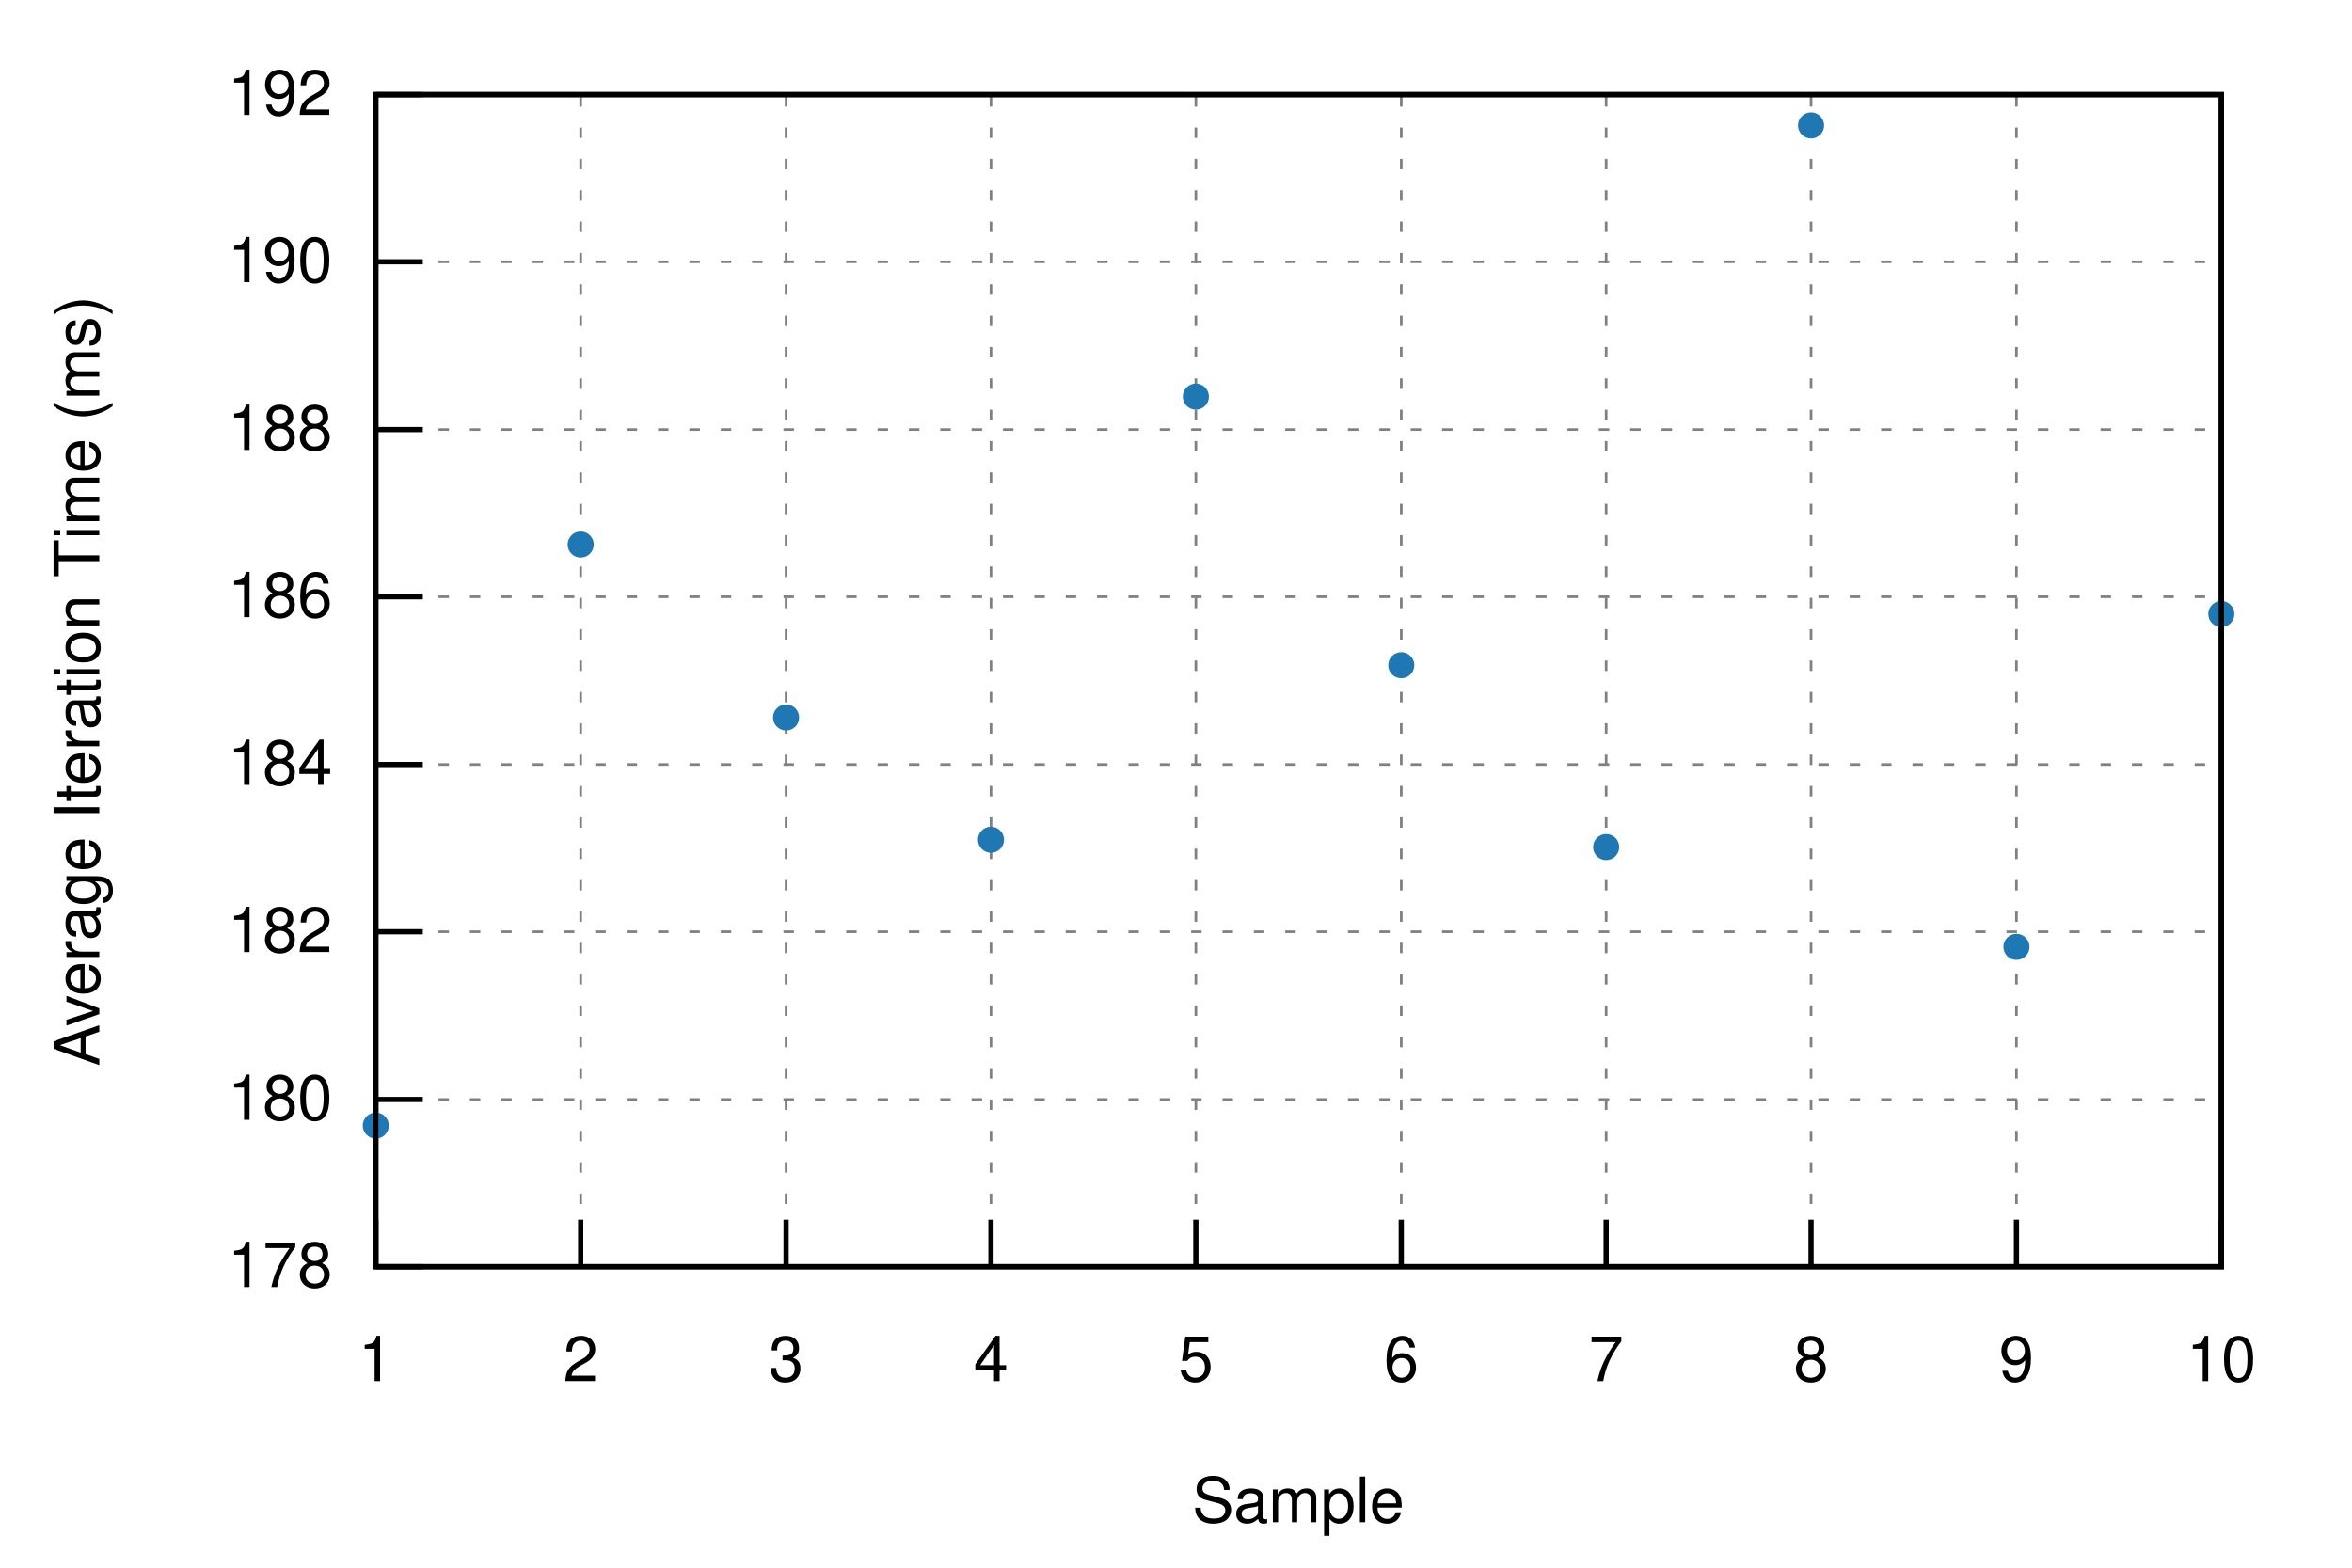
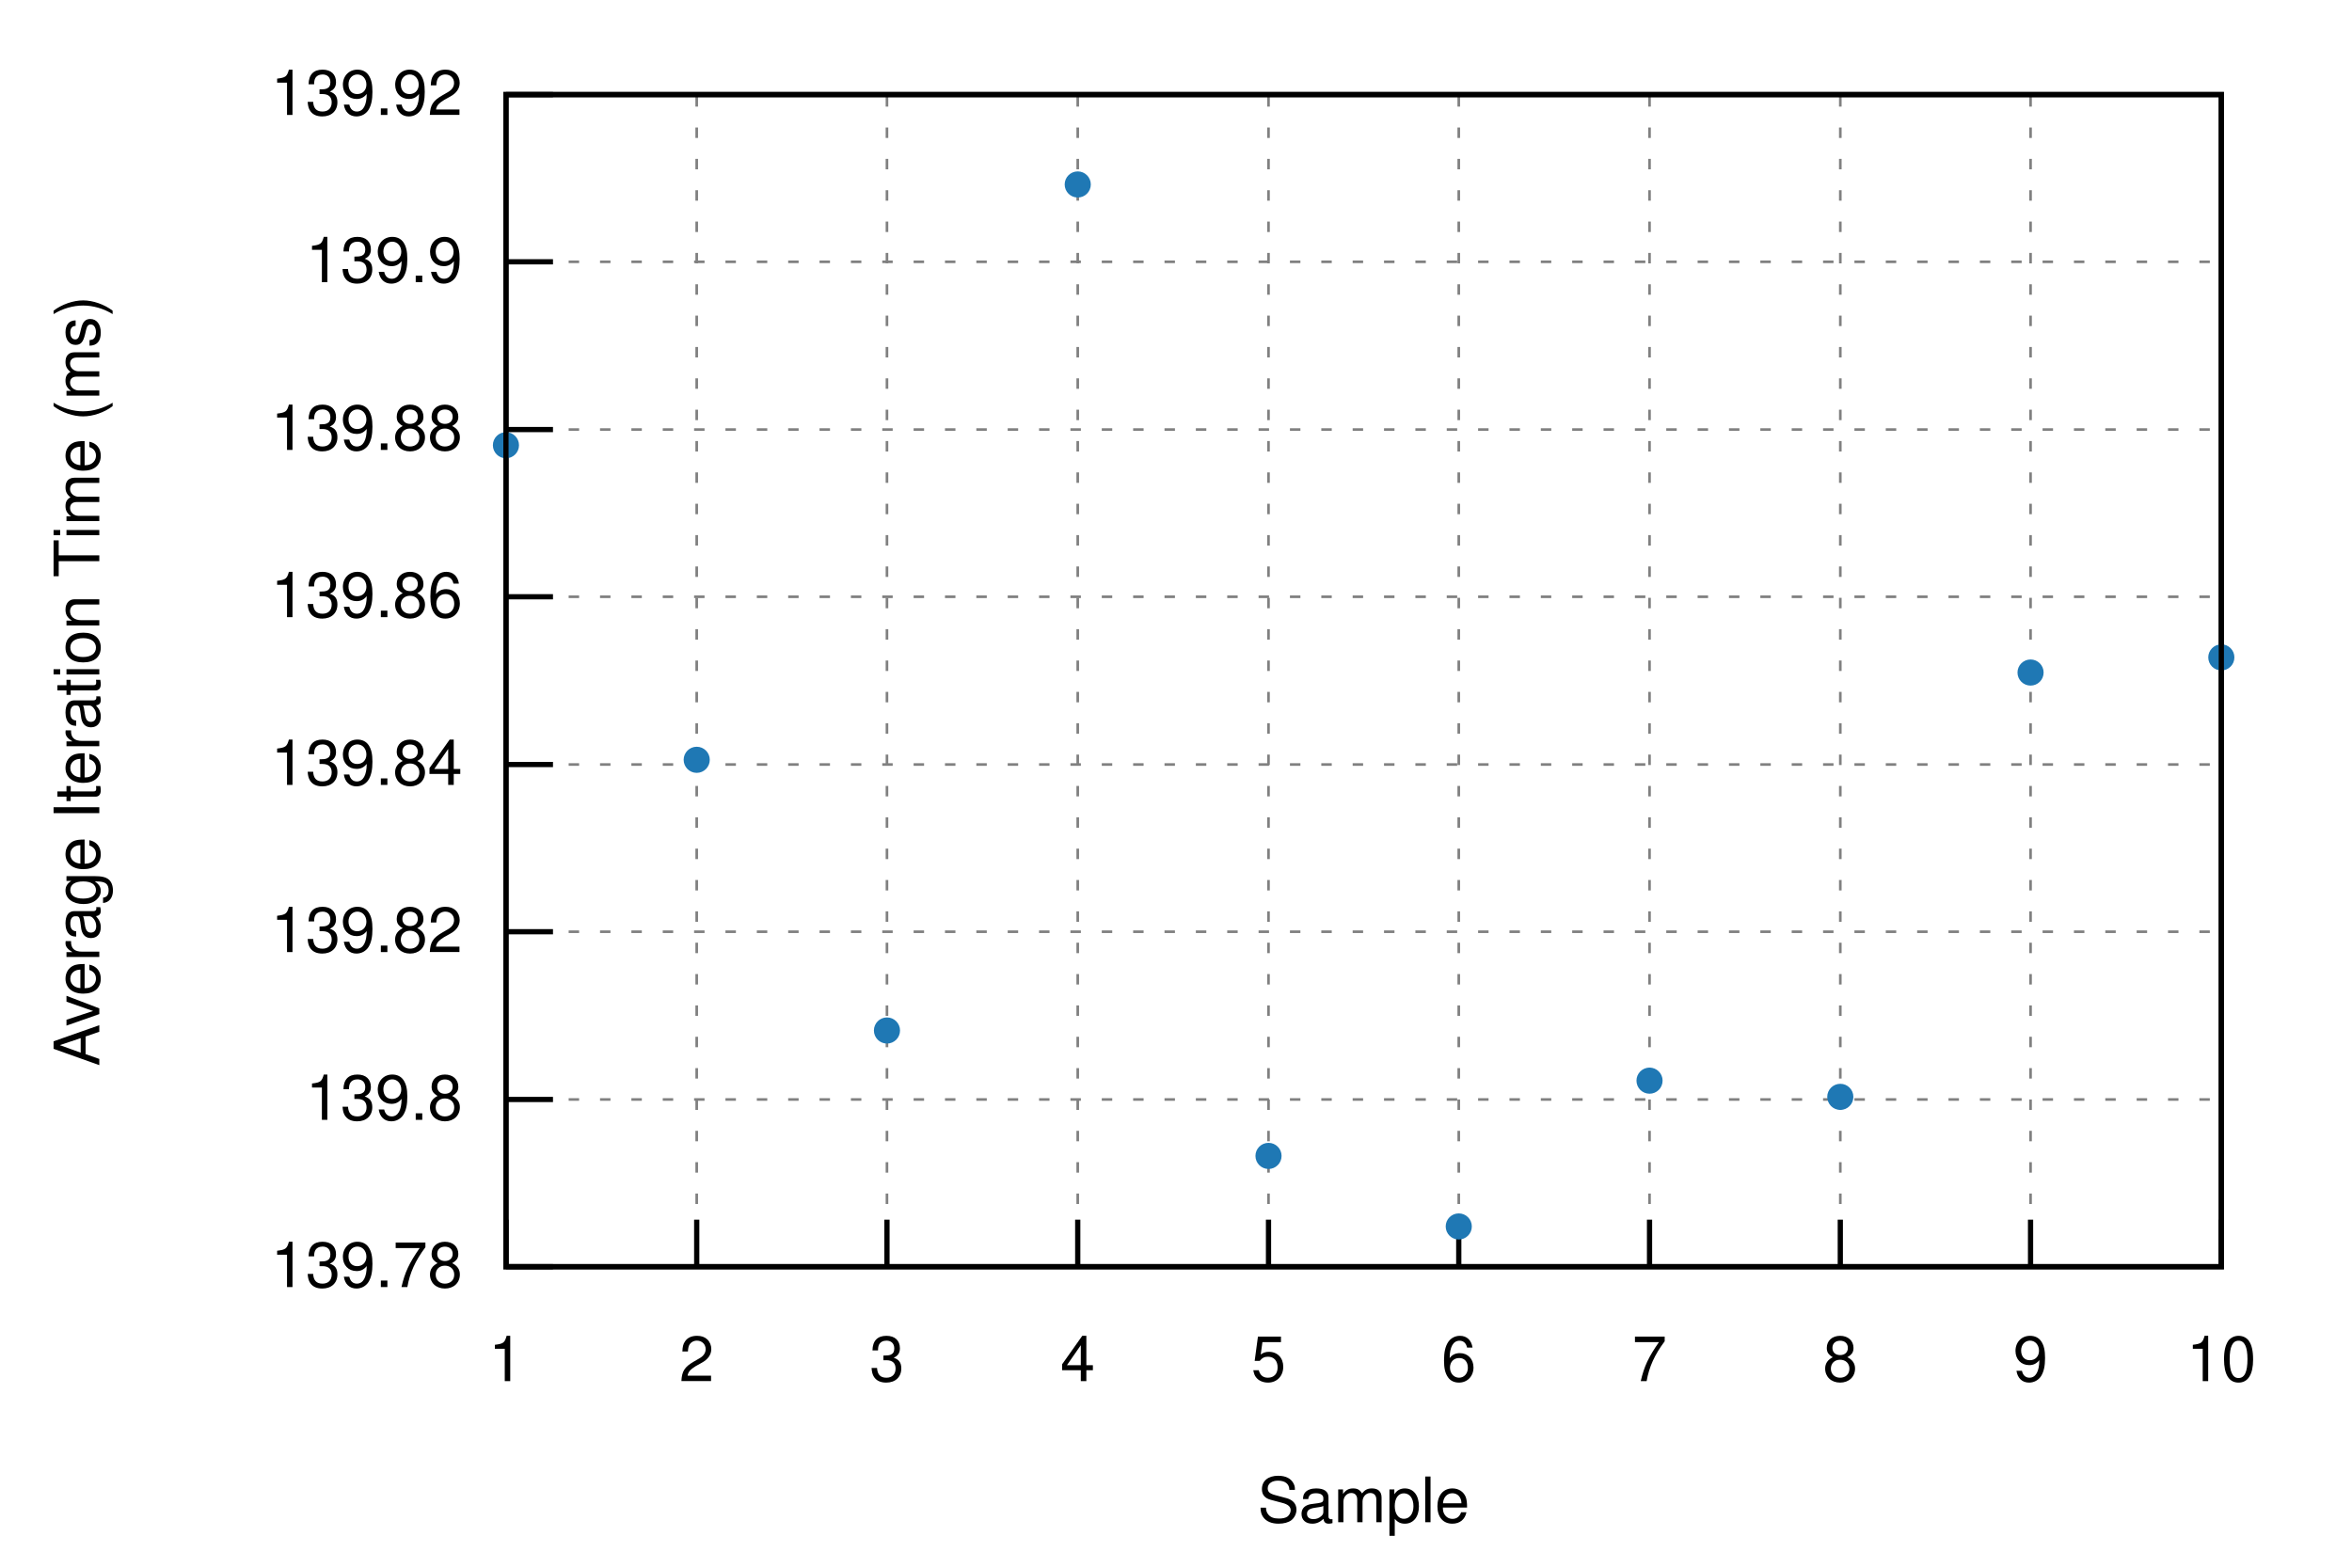
<svg xmlns="http://www.w3.org/2000/svg" xmlns:xlink="http://www.w3.org/1999/xlink" viewBox="0 0 450 300">
  <g id="gnuplot_canvas">
    <rect x="0" y="0" width="450" height="300" fill="none" />
    <defs>
      <circle id="gpDot" r="0.5" stroke-width="0.5" stroke="currentColor" />
      <path id="gpPt0" stroke-width="0.222" stroke="currentColor" d="M-1,0 h2 M0,-1 v2" />
      <path id="gpPt1" stroke-width="0.222" stroke="currentColor" d="M-1,-1 L1,1 M1,-1 L-1,1" />
      <path id="gpPt2" stroke-width="0.222" stroke="currentColor" d="M-1,0 L1,0 M0,-1 L0,1 M-1,-1 L1,1 M-1,1 L1,-1" />
      <rect id="gpPt3" stroke-width="0.222" stroke="currentColor" x="-1" y="-1" width="2" height="2" />
      <rect id="gpPt4" stroke-width="0.222" stroke="currentColor" fill="currentColor" x="-1" y="-1" width="2" height="2" />
      <circle id="gpPt5" stroke-width="0.222" stroke="currentColor" cx="0" cy="0" r="1" />
      <use xlink:href="#gpPt5" id="gpPt6" fill="currentColor" stroke="none" />
      <path id="gpPt7" stroke-width="0.222" stroke="currentColor" d="M0,-1.33 L-1.33,0.67 L1.33,0.67 z" />
      <use xlink:href="#gpPt7" id="gpPt8" fill="currentColor" stroke="none" />
      <use xlink:href="#gpPt7" id="gpPt9" stroke="currentColor" transform="rotate(180)" />
      <use xlink:href="#gpPt9" id="gpPt10" fill="currentColor" stroke="none" />
      <use xlink:href="#gpPt3" id="gpPt11" stroke="currentColor" transform="rotate(45)" />
      <use xlink:href="#gpPt11" id="gpPt12" fill="currentColor" stroke="none" />
      <path id="gpPt13" stroke-width="0.222" stroke="currentColor" d="M0,1.330 L1.265,0.411 L0.782,-1.067 L-0.782,-1.076 L-1.265,0.411 z" />
      <use xlink:href="#gpPt13" id="gpPt14" fill="currentColor" stroke="none" />
      <filter id="textbox" filterUnits="objectBoundingBox" x="0" y="0" height="1" width="1">
        <feFlood flood-color="white" flood-opacity="1" result="bgnd" />
        <feComposite in="SourceGraphic" in2="bgnd" operator="atop" />
      </filter>
      <filter id="greybox" filterUnits="objectBoundingBox" x="0" y="0" height="1" width="1">
        <feFlood flood-color="lightgrey" flood-opacity="1" result="grey" />
        <feComposite in="SourceGraphic" in2="grey" operator="atop" />
      </filter>
    </defs>
    <g fill="none" color="white" stroke="currentColor" stroke-width="1.00" stroke-linecap="butt" stroke-linejoin="miter">
</g>
    <g fill="none" color="black" stroke="currentColor" stroke-width="1.00" stroke-linecap="butt" stroke-linejoin="miter">
</g>
    <g fill="none" color="black" stroke="black" stroke-width="0.50" stroke-linecap="butt" stroke-linejoin="miter">
</g>
    <g fill="none" color="gray" stroke="currentColor" stroke-width="0.50" stroke-linecap="butt" stroke-linejoin="miter">
-       <path stroke="gray" stroke-dasharray="2,4" class="gridline" d="M71.9,242.4 L425.0,242.4  " />
-     </g>
-     <g fill="none" color="gray" stroke="gray" stroke-width="1.00" stroke-linecap="butt" stroke-linejoin="miter">
- </g>
-     <g fill="none" color="black" stroke="currentColor" stroke-width="1.00" stroke-linecap="butt" stroke-linejoin="miter">
-       <path stroke="black" d="M71.9,242.4 L80.9,242.4  " />
-       <g transform="translate(63.6,246.3)" stroke="none" fill="black" font-family="Helvetica" font-size="12.00" text-anchor="end">
-         <text>
-           <tspan font-family="Helvetica"> 178</tspan>
-         </text>
-       </g>
-     </g>
-     <g fill="none" color="black" stroke="currentColor" stroke-width="1.00" stroke-linecap="butt" stroke-linejoin="miter">
- </g>
-     <g fill="none" color="black" stroke="black" stroke-width="0.50" stroke-linecap="butt" stroke-linejoin="miter">
- </g>
-     <g fill="none" color="gray" stroke="currentColor" stroke-width="0.50" stroke-linecap="butt" stroke-linejoin="miter">
-       <path stroke="gray" stroke-dasharray="2,4" class="gridline" d="M71.9,210.4 L425.0,210.4  " />
-     </g>
-     <g fill="none" color="gray" stroke="gray" stroke-width="1.00" stroke-linecap="butt" stroke-linejoin="miter">
- </g>
-     <g fill="none" color="black" stroke="currentColor" stroke-width="1.00" stroke-linecap="butt" stroke-linejoin="miter">
-       <path stroke="black" d="M71.9,210.4 L80.9,210.4  " />
-       <g transform="translate(63.6,214.3)" stroke="none" fill="black" font-family="Helvetica" font-size="12.00" text-anchor="end">
-         <text>
-           <tspan font-family="Helvetica"> 180</tspan>
-         </text>
-       </g>
-     </g>
-     <g fill="none" color="black" stroke="currentColor" stroke-width="1.00" stroke-linecap="butt" stroke-linejoin="miter">
- </g>
-     <g fill="none" color="black" stroke="black" stroke-width="0.50" stroke-linecap="butt" stroke-linejoin="miter">
- </g>
-     <g fill="none" color="gray" stroke="currentColor" stroke-width="0.50" stroke-linecap="butt" stroke-linejoin="miter">
-       <path stroke="gray" stroke-dasharray="2,4" class="gridline" d="M71.9,178.3 L425.0,178.3  " />
-     </g>
-     <g fill="none" color="gray" stroke="gray" stroke-width="1.00" stroke-linecap="butt" stroke-linejoin="miter">
- </g>
-     <g fill="none" color="black" stroke="currentColor" stroke-width="1.00" stroke-linecap="butt" stroke-linejoin="miter">
-       <path stroke="black" d="M71.9,178.3 L80.9,178.3  " />
-       <g transform="translate(63.6,182.2)" stroke="none" fill="black" font-family="Helvetica" font-size="12.00" text-anchor="end">
-         <text>
-           <tspan font-family="Helvetica"> 182</tspan>
-         </text>
-       </g>
-     </g>
-     <g fill="none" color="black" stroke="currentColor" stroke-width="1.00" stroke-linecap="butt" stroke-linejoin="miter">
- </g>
-     <g fill="none" color="black" stroke="black" stroke-width="0.50" stroke-linecap="butt" stroke-linejoin="miter">
- </g>
-     <g fill="none" color="gray" stroke="currentColor" stroke-width="0.50" stroke-linecap="butt" stroke-linejoin="miter">
-       <path stroke="gray" stroke-dasharray="2,4" class="gridline" d="M71.9,146.3 L425.0,146.3  " />
-     </g>
-     <g fill="none" color="gray" stroke="gray" stroke-width="1.00" stroke-linecap="butt" stroke-linejoin="miter">
- </g>
-     <g fill="none" color="black" stroke="currentColor" stroke-width="1.00" stroke-linecap="butt" stroke-linejoin="miter">
-       <path stroke="black" d="M71.9,146.3 L80.9,146.3  " />
-       <g transform="translate(63.6,150.2)" stroke="none" fill="black" font-family="Helvetica" font-size="12.00" text-anchor="end">
-         <text>
-           <tspan font-family="Helvetica"> 184</tspan>
-         </text>
-       </g>
-     </g>
-     <g fill="none" color="black" stroke="currentColor" stroke-width="1.00" stroke-linecap="butt" stroke-linejoin="miter">
- </g>
-     <g fill="none" color="black" stroke="black" stroke-width="0.50" stroke-linecap="butt" stroke-linejoin="miter">
- </g>
-     <g fill="none" color="gray" stroke="currentColor" stroke-width="0.50" stroke-linecap="butt" stroke-linejoin="miter">
-       <path stroke="gray" stroke-dasharray="2,4" class="gridline" d="M71.9,114.2 L425.0,114.2  " />
-     </g>
-     <g fill="none" color="gray" stroke="gray" stroke-width="1.00" stroke-linecap="butt" stroke-linejoin="miter">
- </g>
-     <g fill="none" color="black" stroke="currentColor" stroke-width="1.00" stroke-linecap="butt" stroke-linejoin="miter">
-       <path stroke="black" d="M71.9,114.2 L80.9,114.2  " />
-       <g transform="translate(63.6,118.1)" stroke="none" fill="black" font-family="Helvetica" font-size="12.00" text-anchor="end">
-         <text>
-           <tspan font-family="Helvetica"> 186</tspan>
-         </text>
-       </g>
-     </g>
-     <g fill="none" color="black" stroke="currentColor" stroke-width="1.00" stroke-linecap="butt" stroke-linejoin="miter">
- </g>
-     <g fill="none" color="black" stroke="black" stroke-width="0.50" stroke-linecap="butt" stroke-linejoin="miter">
- </g>
-     <g fill="none" color="gray" stroke="currentColor" stroke-width="0.50" stroke-linecap="butt" stroke-linejoin="miter">
-       <path stroke="gray" stroke-dasharray="2,4" class="gridline" d="M71.9,82.2 L425.0,82.2  " />
-     </g>
-     <g fill="none" color="gray" stroke="gray" stroke-width="1.00" stroke-linecap="butt" stroke-linejoin="miter">
- </g>
-     <g fill="none" color="black" stroke="currentColor" stroke-width="1.00" stroke-linecap="butt" stroke-linejoin="miter">
-       <path stroke="black" d="M71.9,82.2 L80.9,82.2  " />
-       <g transform="translate(63.6,86.1)" stroke="none" fill="black" font-family="Helvetica" font-size="12.00" text-anchor="end">
-         <text>
-           <tspan font-family="Helvetica"> 188</tspan>
-         </text>
-       </g>
-     </g>
-     <g fill="none" color="black" stroke="currentColor" stroke-width="1.00" stroke-linecap="butt" stroke-linejoin="miter">
- </g>
-     <g fill="none" color="black" stroke="black" stroke-width="0.50" stroke-linecap="butt" stroke-linejoin="miter">
- </g>
-     <g fill="none" color="gray" stroke="currentColor" stroke-width="0.50" stroke-linecap="butt" stroke-linejoin="miter">
-       <path stroke="gray" stroke-dasharray="2,4" class="gridline" d="M71.9,50.1 L425.0,50.1  " />
-     </g>
-     <g fill="none" color="gray" stroke="gray" stroke-width="1.00" stroke-linecap="butt" stroke-linejoin="miter">
- </g>
-     <g fill="none" color="black" stroke="currentColor" stroke-width="1.00" stroke-linecap="butt" stroke-linejoin="miter">
-       <path stroke="black" d="M71.9,50.1 L80.9,50.1  " />
-       <g transform="translate(63.6,54.0)" stroke="none" fill="black" font-family="Helvetica" font-size="12.00" text-anchor="end">
-         <text>
-           <tspan font-family="Helvetica"> 190</tspan>
-         </text>
-       </g>
-     </g>
-     <g fill="none" color="black" stroke="currentColor" stroke-width="1.00" stroke-linecap="butt" stroke-linejoin="miter">
- </g>
-     <g fill="none" color="black" stroke="black" stroke-width="0.50" stroke-linecap="butt" stroke-linejoin="miter">
- </g>
-     <g fill="none" color="gray" stroke="currentColor" stroke-width="0.50" stroke-linecap="butt" stroke-linejoin="miter">
-       <path stroke="gray" stroke-dasharray="2,4" class="gridline" d="M71.9,18.1 L425.0,18.1  " />
-     </g>
-     <g fill="none" color="gray" stroke="gray" stroke-width="1.00" stroke-linecap="butt" stroke-linejoin="miter">
- </g>
-     <g fill="none" color="black" stroke="currentColor" stroke-width="1.00" stroke-linecap="butt" stroke-linejoin="miter">
-       <path stroke="black" d="M71.9,18.1 L80.9,18.1  " />
-       <g transform="translate(63.6,22.0)" stroke="none" fill="black" font-family="Helvetica" font-size="12.00" text-anchor="end">
-         <text>
-           <tspan font-family="Helvetica"> 192</tspan>
-         </text>
-       </g>
-     </g>
-     <g fill="none" color="black" stroke="currentColor" stroke-width="1.00" stroke-linecap="butt" stroke-linejoin="miter">
- </g>
-     <g fill="none" color="black" stroke="black" stroke-width="0.50" stroke-linecap="butt" stroke-linejoin="miter">
- </g>
-     <g fill="none" color="gray" stroke="currentColor" stroke-width="0.50" stroke-linecap="butt" stroke-linejoin="miter">
-       <path stroke="gray" stroke-dasharray="2,4" class="gridline" d="M71.9,242.4 L71.9,18.1  " />
-     </g>
-     <g fill="none" color="gray" stroke="gray" stroke-width="1.00" stroke-linecap="butt" stroke-linejoin="miter">
- </g>
-     <g fill="none" color="black" stroke="currentColor" stroke-width="1.00" stroke-linecap="butt" stroke-linejoin="miter">
-       <path stroke="black" d="M71.9,242.4 L71.9,233.4  " />
-       <g transform="translate(71.9,264.3)" stroke="none" fill="black" font-family="Helvetica" font-size="12.00" text-anchor="middle">
+       <path stroke="gray" stroke-dasharray="2,4" class="gridline" d="M96.8,242.4 L425.0,242.4  " />
+     </g>
+     <g fill="none" color="gray" stroke="gray" stroke-width="1.00" stroke-linecap="butt" stroke-linejoin="miter">
+ </g>
+     <g fill="none" color="black" stroke="currentColor" stroke-width="1.00" stroke-linecap="butt" stroke-linejoin="miter">
+       <path stroke="black" d="M96.8,242.4 L105.8,242.4  " />
+       <g transform="translate(88.5,246.3)" stroke="none" fill="black" font-family="Helvetica" font-size="12.00" text-anchor="end">
+         <text>
+           <tspan font-family="Helvetica"> 139.78</tspan>
+         </text>
+       </g>
+     </g>
+     <g fill="none" color="black" stroke="currentColor" stroke-width="1.00" stroke-linecap="butt" stroke-linejoin="miter">
+ </g>
+     <g fill="none" color="black" stroke="black" stroke-width="0.50" stroke-linecap="butt" stroke-linejoin="miter">
+ </g>
+     <g fill="none" color="gray" stroke="currentColor" stroke-width="0.50" stroke-linecap="butt" stroke-linejoin="miter">
+       <path stroke="gray" stroke-dasharray="2,4" class="gridline" d="M96.8,210.4 L425.0,210.4  " />
+     </g>
+     <g fill="none" color="gray" stroke="gray" stroke-width="1.00" stroke-linecap="butt" stroke-linejoin="miter">
+ </g>
+     <g fill="none" color="black" stroke="currentColor" stroke-width="1.00" stroke-linecap="butt" stroke-linejoin="miter">
+       <path stroke="black" d="M96.8,210.4 L105.8,210.4  " />
+       <g transform="translate(88.5,214.3)" stroke="none" fill="black" font-family="Helvetica" font-size="12.00" text-anchor="end">
+         <text>
+           <tspan font-family="Helvetica"> 139.8</tspan>
+         </text>
+       </g>
+     </g>
+     <g fill="none" color="black" stroke="currentColor" stroke-width="1.00" stroke-linecap="butt" stroke-linejoin="miter">
+ </g>
+     <g fill="none" color="black" stroke="black" stroke-width="0.50" stroke-linecap="butt" stroke-linejoin="miter">
+ </g>
+     <g fill="none" color="gray" stroke="currentColor" stroke-width="0.50" stroke-linecap="butt" stroke-linejoin="miter">
+       <path stroke="gray" stroke-dasharray="2,4" class="gridline" d="M96.8,178.3 L425.0,178.3  " />
+     </g>
+     <g fill="none" color="gray" stroke="gray" stroke-width="1.00" stroke-linecap="butt" stroke-linejoin="miter">
+ </g>
+     <g fill="none" color="black" stroke="currentColor" stroke-width="1.00" stroke-linecap="butt" stroke-linejoin="miter">
+       <path stroke="black" d="M96.8,178.3 L105.8,178.3  " />
+       <g transform="translate(88.5,182.2)" stroke="none" fill="black" font-family="Helvetica" font-size="12.00" text-anchor="end">
+         <text>
+           <tspan font-family="Helvetica"> 139.82</tspan>
+         </text>
+       </g>
+     </g>
+     <g fill="none" color="black" stroke="currentColor" stroke-width="1.00" stroke-linecap="butt" stroke-linejoin="miter">
+ </g>
+     <g fill="none" color="black" stroke="black" stroke-width="0.50" stroke-linecap="butt" stroke-linejoin="miter">
+ </g>
+     <g fill="none" color="gray" stroke="currentColor" stroke-width="0.50" stroke-linecap="butt" stroke-linejoin="miter">
+       <path stroke="gray" stroke-dasharray="2,4" class="gridline" d="M96.8,146.3 L425.0,146.3  " />
+     </g>
+     <g fill="none" color="gray" stroke="gray" stroke-width="1.00" stroke-linecap="butt" stroke-linejoin="miter">
+ </g>
+     <g fill="none" color="black" stroke="currentColor" stroke-width="1.00" stroke-linecap="butt" stroke-linejoin="miter">
+       <path stroke="black" d="M96.8,146.3 L105.8,146.3  " />
+       <g transform="translate(88.5,150.2)" stroke="none" fill="black" font-family="Helvetica" font-size="12.00" text-anchor="end">
+         <text>
+           <tspan font-family="Helvetica"> 139.84</tspan>
+         </text>
+       </g>
+     </g>
+     <g fill="none" color="black" stroke="currentColor" stroke-width="1.00" stroke-linecap="butt" stroke-linejoin="miter">
+ </g>
+     <g fill="none" color="black" stroke="black" stroke-width="0.50" stroke-linecap="butt" stroke-linejoin="miter">
+ </g>
+     <g fill="none" color="gray" stroke="currentColor" stroke-width="0.50" stroke-linecap="butt" stroke-linejoin="miter">
+       <path stroke="gray" stroke-dasharray="2,4" class="gridline" d="M96.8,114.2 L425.0,114.2  " />
+     </g>
+     <g fill="none" color="gray" stroke="gray" stroke-width="1.00" stroke-linecap="butt" stroke-linejoin="miter">
+ </g>
+     <g fill="none" color="black" stroke="currentColor" stroke-width="1.00" stroke-linecap="butt" stroke-linejoin="miter">
+       <path stroke="black" d="M96.8,114.2 L105.8,114.2  " />
+       <g transform="translate(88.5,118.1)" stroke="none" fill="black" font-family="Helvetica" font-size="12.00" text-anchor="end">
+         <text>
+           <tspan font-family="Helvetica"> 139.86</tspan>
+         </text>
+       </g>
+     </g>
+     <g fill="none" color="black" stroke="currentColor" stroke-width="1.00" stroke-linecap="butt" stroke-linejoin="miter">
+ </g>
+     <g fill="none" color="black" stroke="black" stroke-width="0.50" stroke-linecap="butt" stroke-linejoin="miter">
+ </g>
+     <g fill="none" color="gray" stroke="currentColor" stroke-width="0.50" stroke-linecap="butt" stroke-linejoin="miter">
+       <path stroke="gray" stroke-dasharray="2,4" class="gridline" d="M96.8,82.2 L425.0,82.2  " />
+     </g>
+     <g fill="none" color="gray" stroke="gray" stroke-width="1.00" stroke-linecap="butt" stroke-linejoin="miter">
+ </g>
+     <g fill="none" color="black" stroke="currentColor" stroke-width="1.00" stroke-linecap="butt" stroke-linejoin="miter">
+       <path stroke="black" d="M96.8,82.2 L105.8,82.2  " />
+       <g transform="translate(88.5,86.1)" stroke="none" fill="black" font-family="Helvetica" font-size="12.00" text-anchor="end">
+         <text>
+           <tspan font-family="Helvetica"> 139.88</tspan>
+         </text>
+       </g>
+     </g>
+     <g fill="none" color="black" stroke="currentColor" stroke-width="1.00" stroke-linecap="butt" stroke-linejoin="miter">
+ </g>
+     <g fill="none" color="black" stroke="black" stroke-width="0.50" stroke-linecap="butt" stroke-linejoin="miter">
+ </g>
+     <g fill="none" color="gray" stroke="currentColor" stroke-width="0.50" stroke-linecap="butt" stroke-linejoin="miter">
+       <path stroke="gray" stroke-dasharray="2,4" class="gridline" d="M96.8,50.1 L425.0,50.1  " />
+     </g>
+     <g fill="none" color="gray" stroke="gray" stroke-width="1.00" stroke-linecap="butt" stroke-linejoin="miter">
+ </g>
+     <g fill="none" color="black" stroke="currentColor" stroke-width="1.00" stroke-linecap="butt" stroke-linejoin="miter">
+       <path stroke="black" d="M96.8,50.1 L105.8,50.1  " />
+       <g transform="translate(88.5,54.0)" stroke="none" fill="black" font-family="Helvetica" font-size="12.00" text-anchor="end">
+         <text>
+           <tspan font-family="Helvetica"> 139.9</tspan>
+         </text>
+       </g>
+     </g>
+     <g fill="none" color="black" stroke="currentColor" stroke-width="1.00" stroke-linecap="butt" stroke-linejoin="miter">
+ </g>
+     <g fill="none" color="black" stroke="black" stroke-width="0.50" stroke-linecap="butt" stroke-linejoin="miter">
+ </g>
+     <g fill="none" color="gray" stroke="currentColor" stroke-width="0.50" stroke-linecap="butt" stroke-linejoin="miter">
+       <path stroke="gray" stroke-dasharray="2,4" class="gridline" d="M96.8,18.1 L425.0,18.1  " />
+     </g>
+     <g fill="none" color="gray" stroke="gray" stroke-width="1.00" stroke-linecap="butt" stroke-linejoin="miter">
+ </g>
+     <g fill="none" color="black" stroke="currentColor" stroke-width="1.00" stroke-linecap="butt" stroke-linejoin="miter">
+       <path stroke="black" d="M96.8,18.1 L105.8,18.1  " />
+       <g transform="translate(88.5,22.0)" stroke="none" fill="black" font-family="Helvetica" font-size="12.00" text-anchor="end">
+         <text>
+           <tspan font-family="Helvetica"> 139.92</tspan>
+         </text>
+       </g>
+     </g>
+     <g fill="none" color="black" stroke="currentColor" stroke-width="1.00" stroke-linecap="butt" stroke-linejoin="miter">
+ </g>
+     <g fill="none" color="black" stroke="black" stroke-width="0.50" stroke-linecap="butt" stroke-linejoin="miter">
+ </g>
+     <g fill="none" color="gray" stroke="currentColor" stroke-width="0.50" stroke-linecap="butt" stroke-linejoin="miter">
+       <path stroke="gray" stroke-dasharray="2,4" class="gridline" d="M96.8,242.4 L96.8,18.1  " />
+     </g>
+     <g fill="none" color="gray" stroke="gray" stroke-width="1.00" stroke-linecap="butt" stroke-linejoin="miter">
+ </g>
+     <g fill="none" color="black" stroke="currentColor" stroke-width="1.00" stroke-linecap="butt" stroke-linejoin="miter">
+       <path stroke="black" d="M96.8,242.4 L96.8,233.4  " />
+       <g transform="translate(96.8,264.3)" stroke="none" fill="black" font-family="Helvetica" font-size="12.00" text-anchor="middle">
        <text>
          <tspan font-family="Helvetica"> 1</tspan>
        </text>
      </g>
    </g>
    <g fill="none" color="black" stroke="currentColor" stroke-width="1.00" stroke-linecap="butt" stroke-linejoin="miter">
</g>
    <g fill="none" color="black" stroke="black" stroke-width="0.50" stroke-linecap="butt" stroke-linejoin="miter">
</g>
    <g fill="none" color="gray" stroke="currentColor" stroke-width="0.50" stroke-linecap="butt" stroke-linejoin="miter">
-       <path stroke="gray" stroke-dasharray="2,4" class="gridline" d="M111.1,242.4 L111.1,18.1  " />
-     </g>
-     <g fill="none" color="gray" stroke="gray" stroke-width="1.00" stroke-linecap="butt" stroke-linejoin="miter">
- </g>
-     <g fill="none" color="black" stroke="currentColor" stroke-width="1.00" stroke-linecap="butt" stroke-linejoin="miter">
-       <path stroke="black" d="M111.1,242.4 L111.1,233.4  " />
-       <g transform="translate(111.1,264.3)" stroke="none" fill="black" font-family="Helvetica" font-size="12.00" text-anchor="middle">
+       <path stroke="gray" stroke-dasharray="2,4" class="gridline" d="M133.3,242.4 L133.3,18.1  " />
+     </g>
+     <g fill="none" color="gray" stroke="gray" stroke-width="1.00" stroke-linecap="butt" stroke-linejoin="miter">
+ </g>
+     <g fill="none" color="black" stroke="currentColor" stroke-width="1.00" stroke-linecap="butt" stroke-linejoin="miter">
+       <path stroke="black" d="M133.3,242.4 L133.3,233.4  " />
+       <g transform="translate(133.3,264.3)" stroke="none" fill="black" font-family="Helvetica" font-size="12.00" text-anchor="middle">
        <text>
          <tspan font-family="Helvetica"> 2</tspan>
        </text>
      </g>
    </g>
    <g fill="none" color="black" stroke="currentColor" stroke-width="1.00" stroke-linecap="butt" stroke-linejoin="miter">
</g>
    <g fill="none" color="black" stroke="black" stroke-width="0.50" stroke-linecap="butt" stroke-linejoin="miter">
</g>
    <g fill="none" color="gray" stroke="currentColor" stroke-width="0.50" stroke-linecap="butt" stroke-linejoin="miter">
-       <path stroke="gray" stroke-dasharray="2,4" class="gridline" d="M150.4,242.4 L150.4,18.1  " />
-     </g>
-     <g fill="none" color="gray" stroke="gray" stroke-width="1.00" stroke-linecap="butt" stroke-linejoin="miter">
- </g>
-     <g fill="none" color="black" stroke="currentColor" stroke-width="1.00" stroke-linecap="butt" stroke-linejoin="miter">
-       <path stroke="black" d="M150.4,242.4 L150.4,233.4  " />
-       <g transform="translate(150.4,264.3)" stroke="none" fill="black" font-family="Helvetica" font-size="12.00" text-anchor="middle">
+       <path stroke="gray" stroke-dasharray="2,4" class="gridline" d="M169.7,242.4 L169.7,18.1  " />
+     </g>
+     <g fill="none" color="gray" stroke="gray" stroke-width="1.00" stroke-linecap="butt" stroke-linejoin="miter">
+ </g>
+     <g fill="none" color="black" stroke="currentColor" stroke-width="1.00" stroke-linecap="butt" stroke-linejoin="miter">
+       <path stroke="black" d="M169.7,242.4 L169.7,233.4  " />
+       <g transform="translate(169.7,264.3)" stroke="none" fill="black" font-family="Helvetica" font-size="12.00" text-anchor="middle">
        <text>
          <tspan font-family="Helvetica"> 3</tspan>
        </text>
      </g>
    </g>
    <g fill="none" color="black" stroke="currentColor" stroke-width="1.00" stroke-linecap="butt" stroke-linejoin="miter">
</g>
    <g fill="none" color="black" stroke="black" stroke-width="0.50" stroke-linecap="butt" stroke-linejoin="miter">
</g>
    <g fill="none" color="gray" stroke="currentColor" stroke-width="0.50" stroke-linecap="butt" stroke-linejoin="miter">
-       <path stroke="gray" stroke-dasharray="2,4" class="gridline" d="M189.6,242.4 L189.6,18.1  " />
-     </g>
-     <g fill="none" color="gray" stroke="gray" stroke-width="1.00" stroke-linecap="butt" stroke-linejoin="miter">
- </g>
-     <g fill="none" color="black" stroke="currentColor" stroke-width="1.00" stroke-linecap="butt" stroke-linejoin="miter">
-       <path stroke="black" d="M189.6,242.4 L189.6,233.4  " />
-       <g transform="translate(189.6,264.3)" stroke="none" fill="black" font-family="Helvetica" font-size="12.00" text-anchor="middle">
+       <path stroke="gray" stroke-dasharray="2,4" class="gridline" d="M206.2,242.4 L206.2,18.1  " />
+     </g>
+     <g fill="none" color="gray" stroke="gray" stroke-width="1.00" stroke-linecap="butt" stroke-linejoin="miter">
+ </g>
+     <g fill="none" color="black" stroke="currentColor" stroke-width="1.00" stroke-linecap="butt" stroke-linejoin="miter">
+       <path stroke="black" d="M206.2,242.4 L206.2,233.4  " />
+       <g transform="translate(206.2,264.3)" stroke="none" fill="black" font-family="Helvetica" font-size="12.00" text-anchor="middle">
        <text>
          <tspan font-family="Helvetica"> 4</tspan>
        </text>
      </g>
    </g>
    <g fill="none" color="black" stroke="currentColor" stroke-width="1.00" stroke-linecap="butt" stroke-linejoin="miter">
</g>
    <g fill="none" color="black" stroke="black" stroke-width="0.50" stroke-linecap="butt" stroke-linejoin="miter">
</g>
    <g fill="none" color="gray" stroke="currentColor" stroke-width="0.50" stroke-linecap="butt" stroke-linejoin="miter">
-       <path stroke="gray" stroke-dasharray="2,4" class="gridline" d="M228.8,242.4 L228.8,18.1  " />
-     </g>
-     <g fill="none" color="gray" stroke="gray" stroke-width="1.00" stroke-linecap="butt" stroke-linejoin="miter">
- </g>
-     <g fill="none" color="black" stroke="currentColor" stroke-width="1.00" stroke-linecap="butt" stroke-linejoin="miter">
-       <path stroke="black" d="M228.8,242.4 L228.8,233.4  " />
-       <g transform="translate(228.8,264.3)" stroke="none" fill="black" font-family="Helvetica" font-size="12.00" text-anchor="middle">
+       <path stroke="gray" stroke-dasharray="2,4" class="gridline" d="M242.7,242.4 L242.7,18.1  " />
+     </g>
+     <g fill="none" color="gray" stroke="gray" stroke-width="1.00" stroke-linecap="butt" stroke-linejoin="miter">
+ </g>
+     <g fill="none" color="black" stroke="currentColor" stroke-width="1.00" stroke-linecap="butt" stroke-linejoin="miter">
+       <path stroke="black" d="M242.7,242.4 L242.7,233.4  " />
+       <g transform="translate(242.7,264.3)" stroke="none" fill="black" font-family="Helvetica" font-size="12.00" text-anchor="middle">
        <text>
          <tspan font-family="Helvetica"> 5</tspan>
        </text>
      </g>
    </g>
    <g fill="none" color="black" stroke="currentColor" stroke-width="1.00" stroke-linecap="butt" stroke-linejoin="miter">
</g>
    <g fill="none" color="black" stroke="black" stroke-width="0.50" stroke-linecap="butt" stroke-linejoin="miter">
</g>
    <g fill="none" color="gray" stroke="currentColor" stroke-width="0.50" stroke-linecap="butt" stroke-linejoin="miter">
-       <path stroke="gray" stroke-dasharray="2,4" class="gridline" d="M268.1,242.4 L268.1,18.1  " />
-     </g>
-     <g fill="none" color="gray" stroke="gray" stroke-width="1.00" stroke-linecap="butt" stroke-linejoin="miter">
- </g>
-     <g fill="none" color="black" stroke="currentColor" stroke-width="1.00" stroke-linecap="butt" stroke-linejoin="miter">
-       <path stroke="black" d="M268.1,242.4 L268.1,233.4  " />
-       <g transform="translate(268.1,264.3)" stroke="none" fill="black" font-family="Helvetica" font-size="12.00" text-anchor="middle">
+       <path stroke="gray" stroke-dasharray="2,4" class="gridline" d="M279.1,242.4 L279.1,18.1  " />
+     </g>
+     <g fill="none" color="gray" stroke="gray" stroke-width="1.00" stroke-linecap="butt" stroke-linejoin="miter">
+ </g>
+     <g fill="none" color="black" stroke="currentColor" stroke-width="1.00" stroke-linecap="butt" stroke-linejoin="miter">
+       <path stroke="black" d="M279.1,242.4 L279.1,233.4  " />
+       <g transform="translate(279.1,264.3)" stroke="none" fill="black" font-family="Helvetica" font-size="12.00" text-anchor="middle">
        <text>
          <tspan font-family="Helvetica"> 6</tspan>
        </text>
      </g>
    </g>
    <g fill="none" color="black" stroke="currentColor" stroke-width="1.00" stroke-linecap="butt" stroke-linejoin="miter">
</g>
    <g fill="none" color="black" stroke="black" stroke-width="0.50" stroke-linecap="butt" stroke-linejoin="miter">
</g>
    <g fill="none" color="gray" stroke="currentColor" stroke-width="0.50" stroke-linecap="butt" stroke-linejoin="miter">
-       <path stroke="gray" stroke-dasharray="2,4" class="gridline" d="M307.3,242.4 L307.3,18.1  " />
-     </g>
-     <g fill="none" color="gray" stroke="gray" stroke-width="1.00" stroke-linecap="butt" stroke-linejoin="miter">
- </g>
-     <g fill="none" color="black" stroke="currentColor" stroke-width="1.00" stroke-linecap="butt" stroke-linejoin="miter">
-       <path stroke="black" d="M307.3,242.4 L307.3,233.4  " />
-       <g transform="translate(307.3,264.3)" stroke="none" fill="black" font-family="Helvetica" font-size="12.00" text-anchor="middle">
+       <path stroke="gray" stroke-dasharray="2,4" class="gridline" d="M315.6,242.4 L315.6,18.1  " />
+     </g>
+     <g fill="none" color="gray" stroke="gray" stroke-width="1.00" stroke-linecap="butt" stroke-linejoin="miter">
+ </g>
+     <g fill="none" color="black" stroke="currentColor" stroke-width="1.00" stroke-linecap="butt" stroke-linejoin="miter">
+       <path stroke="black" d="M315.6,242.4 L315.6,233.4  " />
+       <g transform="translate(315.6,264.3)" stroke="none" fill="black" font-family="Helvetica" font-size="12.00" text-anchor="middle">
        <text>
          <tspan font-family="Helvetica"> 7</tspan>
        </text>
      </g>
    </g>
    <g fill="none" color="black" stroke="currentColor" stroke-width="1.00" stroke-linecap="butt" stroke-linejoin="miter">
</g>
    <g fill="none" color="black" stroke="black" stroke-width="0.50" stroke-linecap="butt" stroke-linejoin="miter">
</g>
    <g fill="none" color="gray" stroke="currentColor" stroke-width="0.50" stroke-linecap="butt" stroke-linejoin="miter">
-       <path stroke="gray" stroke-dasharray="2,4" class="gridline" d="M346.5,242.4 L346.5,18.1  " />
-     </g>
-     <g fill="none" color="gray" stroke="gray" stroke-width="1.00" stroke-linecap="butt" stroke-linejoin="miter">
- </g>
-     <g fill="none" color="black" stroke="currentColor" stroke-width="1.00" stroke-linecap="butt" stroke-linejoin="miter">
-       <path stroke="black" d="M346.5,242.4 L346.5,233.4  " />
-       <g transform="translate(346.5,264.3)" stroke="none" fill="black" font-family="Helvetica" font-size="12.00" text-anchor="middle">
+       <path stroke="gray" stroke-dasharray="2,4" class="gridline" d="M352.1,242.4 L352.1,18.1  " />
+     </g>
+     <g fill="none" color="gray" stroke="gray" stroke-width="1.00" stroke-linecap="butt" stroke-linejoin="miter">
+ </g>
+     <g fill="none" color="black" stroke="currentColor" stroke-width="1.00" stroke-linecap="butt" stroke-linejoin="miter">
+       <path stroke="black" d="M352.1,242.4 L352.1,233.4  " />
+       <g transform="translate(352.1,264.3)" stroke="none" fill="black" font-family="Helvetica" font-size="12.00" text-anchor="middle">
        <text>
          <tspan font-family="Helvetica"> 8</tspan>
        </text>
      </g>
    </g>
    <g fill="none" color="black" stroke="currentColor" stroke-width="1.00" stroke-linecap="butt" stroke-linejoin="miter">
</g>
    <g fill="none" color="black" stroke="black" stroke-width="0.50" stroke-linecap="butt" stroke-linejoin="miter">
</g>
    <g fill="none" color="gray" stroke="currentColor" stroke-width="0.50" stroke-linecap="butt" stroke-linejoin="miter">
-       <path stroke="gray" stroke-dasharray="2,4" class="gridline" d="M385.8,242.4 L385.8,18.1  " />
-     </g>
-     <g fill="none" color="gray" stroke="gray" stroke-width="1.00" stroke-linecap="butt" stroke-linejoin="miter">
- </g>
-     <g fill="none" color="black" stroke="currentColor" stroke-width="1.00" stroke-linecap="butt" stroke-linejoin="miter">
-       <path stroke="black" d="M385.8,242.4 L385.8,233.4  " />
-       <g transform="translate(385.8,264.3)" stroke="none" fill="black" font-family="Helvetica" font-size="12.00" text-anchor="middle">
+       <path stroke="gray" stroke-dasharray="2,4" class="gridline" d="M388.5,242.4 L388.5,18.1  " />
+     </g>
+     <g fill="none" color="gray" stroke="gray" stroke-width="1.00" stroke-linecap="butt" stroke-linejoin="miter">
+ </g>
+     <g fill="none" color="black" stroke="currentColor" stroke-width="1.00" stroke-linecap="butt" stroke-linejoin="miter">
+       <path stroke="black" d="M388.5,242.4 L388.5,233.4  " />
+       <g transform="translate(388.5,264.3)" stroke="none" fill="black" font-family="Helvetica" font-size="12.00" text-anchor="middle">
        <text>
          <tspan font-family="Helvetica"> 9</tspan>
        </text>
      </g>
    </g>
    <g fill="none" color="black" stroke="currentColor" stroke-width="1.00" stroke-linecap="butt" stroke-linejoin="miter">
</g>
    <g fill="none" color="black" stroke="black" stroke-width="0.50" stroke-linecap="butt" stroke-linejoin="miter">
</g>
    <g fill="none" color="gray" stroke="currentColor" stroke-width="0.50" stroke-linecap="butt" stroke-linejoin="miter">
      <path stroke="gray" stroke-dasharray="2,4" class="gridline" d="M425.0,242.4 L425.0,18.1  " />
    </g>
    <g fill="none" color="gray" stroke="gray" stroke-width="1.00" stroke-linecap="butt" stroke-linejoin="miter">
</g>
    <g fill="none" color="black" stroke="currentColor" stroke-width="1.00" stroke-linecap="butt" stroke-linejoin="miter">
      <path stroke="black" d="M425.0,242.4 L425.0,233.4  " />
      <g transform="translate(425.0,264.3)" stroke="none" fill="black" font-family="Helvetica" font-size="12.00" text-anchor="middle">
        <text>
          <tspan font-family="Helvetica"> 10</tspan>
        </text>
      </g>
    </g>
    <g fill="none" color="black" stroke="currentColor" stroke-width="1.00" stroke-linecap="butt" stroke-linejoin="miter">
</g>
    <g fill="none" color="black" stroke="currentColor" stroke-width="1.00" stroke-linecap="butt" stroke-linejoin="miter">
-       <path stroke="black" d="M71.9,18.1 L71.9,242.4 L425.0,242.4 L425.0,18.1 L71.9,18.1 Z  " />
+       <path stroke="black" d="M96.8,18.1 L96.8,242.4 L425.0,242.4 L425.0,18.1 L96.8,18.1 Z  " />
    </g>
    <g fill="none" color="black" stroke="currentColor" stroke-width="1.00" stroke-linecap="butt" stroke-linejoin="miter">
      <g transform="translate(19.0,130.3) rotate(270)" stroke="none" fill="black" font-family="Helvetica" font-size="12.00" text-anchor="middle">
        <text>
          <tspan font-family="Helvetica">Average Iteration Time (ms)</tspan>
        </text>
      </g>
    </g>
    <g fill="none" color="black" stroke="currentColor" stroke-width="1.00" stroke-linecap="butt" stroke-linejoin="miter">
-       <g transform="translate(248.4,291.3)" stroke="none" fill="black" font-family="Helvetica" font-size="12.00" text-anchor="middle">
+       <g transform="translate(260.9,291.3)" stroke="none" fill="black" font-family="Helvetica" font-size="12.00" text-anchor="middle">
        <text>
          <tspan font-family="Helvetica">Sample</tspan>
        </text>
      </g>
    </g>
    <g fill="none" color="black" stroke="currentColor" stroke-width="1.00" stroke-linecap="butt" stroke-linejoin="miter">
</g>
    <g id="gnuplot_plot_1">
      <g fill="none" color="black" stroke="currentColor" stroke-width="1.00" stroke-linecap="butt" stroke-linejoin="miter">
-         <use xlink:href="#gpPt6" transform="translate(71.9,215.4) scale(2.25)" color="rgb( 31, 120, 180)" />
-         <use xlink:href="#gpPt6" transform="translate(111.1,104.2) scale(2.25)" color="rgb( 31, 120, 180)" />
-         <use xlink:href="#gpPt6" transform="translate(150.4,137.3) scale(2.25)" color="rgb( 31, 120, 180)" />
-         <use xlink:href="#gpPt6" transform="translate(189.6,160.7) scale(2.25)" color="rgb( 31, 120, 180)" />
-         <use xlink:href="#gpPt6" transform="translate(228.8,75.9) scale(2.25)" color="rgb( 31, 120, 180)" />
-         <use xlink:href="#gpPt6" transform="translate(268.1,127.3) scale(2.25)" color="rgb( 31, 120, 180)" />
-         <use xlink:href="#gpPt6" transform="translate(307.3,162.1) scale(2.25)" color="rgb( 31, 120, 180)" />
-         <use xlink:href="#gpPt6" transform="translate(346.5,24.0) scale(2.25)" color="rgb( 31, 120, 180)" />
-         <use xlink:href="#gpPt6" transform="translate(385.8,181.2) scale(2.25)" color="rgb( 31, 120, 180)" />
-         <use xlink:href="#gpPt6" transform="translate(425.0,117.5) scale(2.25)" color="rgb( 31, 120, 180)" />
+         <use xlink:href="#gpPt6" transform="translate(96.8,85.2) scale(2.25)" color="rgb( 31, 120, 180)" />
+         <use xlink:href="#gpPt6" transform="translate(133.3,145.4) scale(2.25)" color="rgb( 31, 120, 180)" />
+         <use xlink:href="#gpPt6" transform="translate(169.7,197.2) scale(2.25)" color="rgb( 31, 120, 180)" />
+         <use xlink:href="#gpPt6" transform="translate(206.2,35.3) scale(2.25)" color="rgb( 31, 120, 180)" />
+         <use xlink:href="#gpPt6" transform="translate(242.7,221.2) scale(2.25)" color="rgb( 31, 120, 180)" />
+         <use xlink:href="#gpPt6" transform="translate(279.1,234.7) scale(2.25)" color="rgb( 31, 120, 180)" />
+         <use xlink:href="#gpPt6" transform="translate(315.6,206.8) scale(2.25)" color="rgb( 31, 120, 180)" />
+         <use xlink:href="#gpPt6" transform="translate(352.1,209.9) scale(2.25)" color="rgb( 31, 120, 180)" />
+         <use xlink:href="#gpPt6" transform="translate(388.5,128.7) scale(2.25)" color="rgb( 31, 120, 180)" />
+         <use xlink:href="#gpPt6" transform="translate(425.0,125.8) scale(2.25)" color="rgb( 31, 120, 180)" />
      </g>
    </g>
    <g fill="none" color="white" stroke="rgb( 31, 120, 180)" stroke-width="2.00" stroke-linecap="butt" stroke-linejoin="miter">
</g>
    <g fill="none" color="black" stroke="currentColor" stroke-width="2.00" stroke-linecap="butt" stroke-linejoin="miter">
</g>
    <g fill="none" color="black" stroke="black" stroke-width="1.00" stroke-linecap="butt" stroke-linejoin="miter">
</g>
    <g fill="none" color="black" stroke="currentColor" stroke-width="1.00" stroke-linecap="butt" stroke-linejoin="miter">
-       <path stroke="black" d="M71.9,18.1 L71.9,242.4 L425.0,242.4 L425.0,18.1 L71.9,18.1 Z  " />
+       <path stroke="black" d="M96.8,18.1 L96.8,242.4 L425.0,242.4 L425.0,18.1 L96.8,18.1 Z  " />
    </g>
    <g fill="none" color="black" stroke="currentColor" stroke-width="1.00" stroke-linecap="butt" stroke-linejoin="miter">
</g>
  </g>
</svg>
